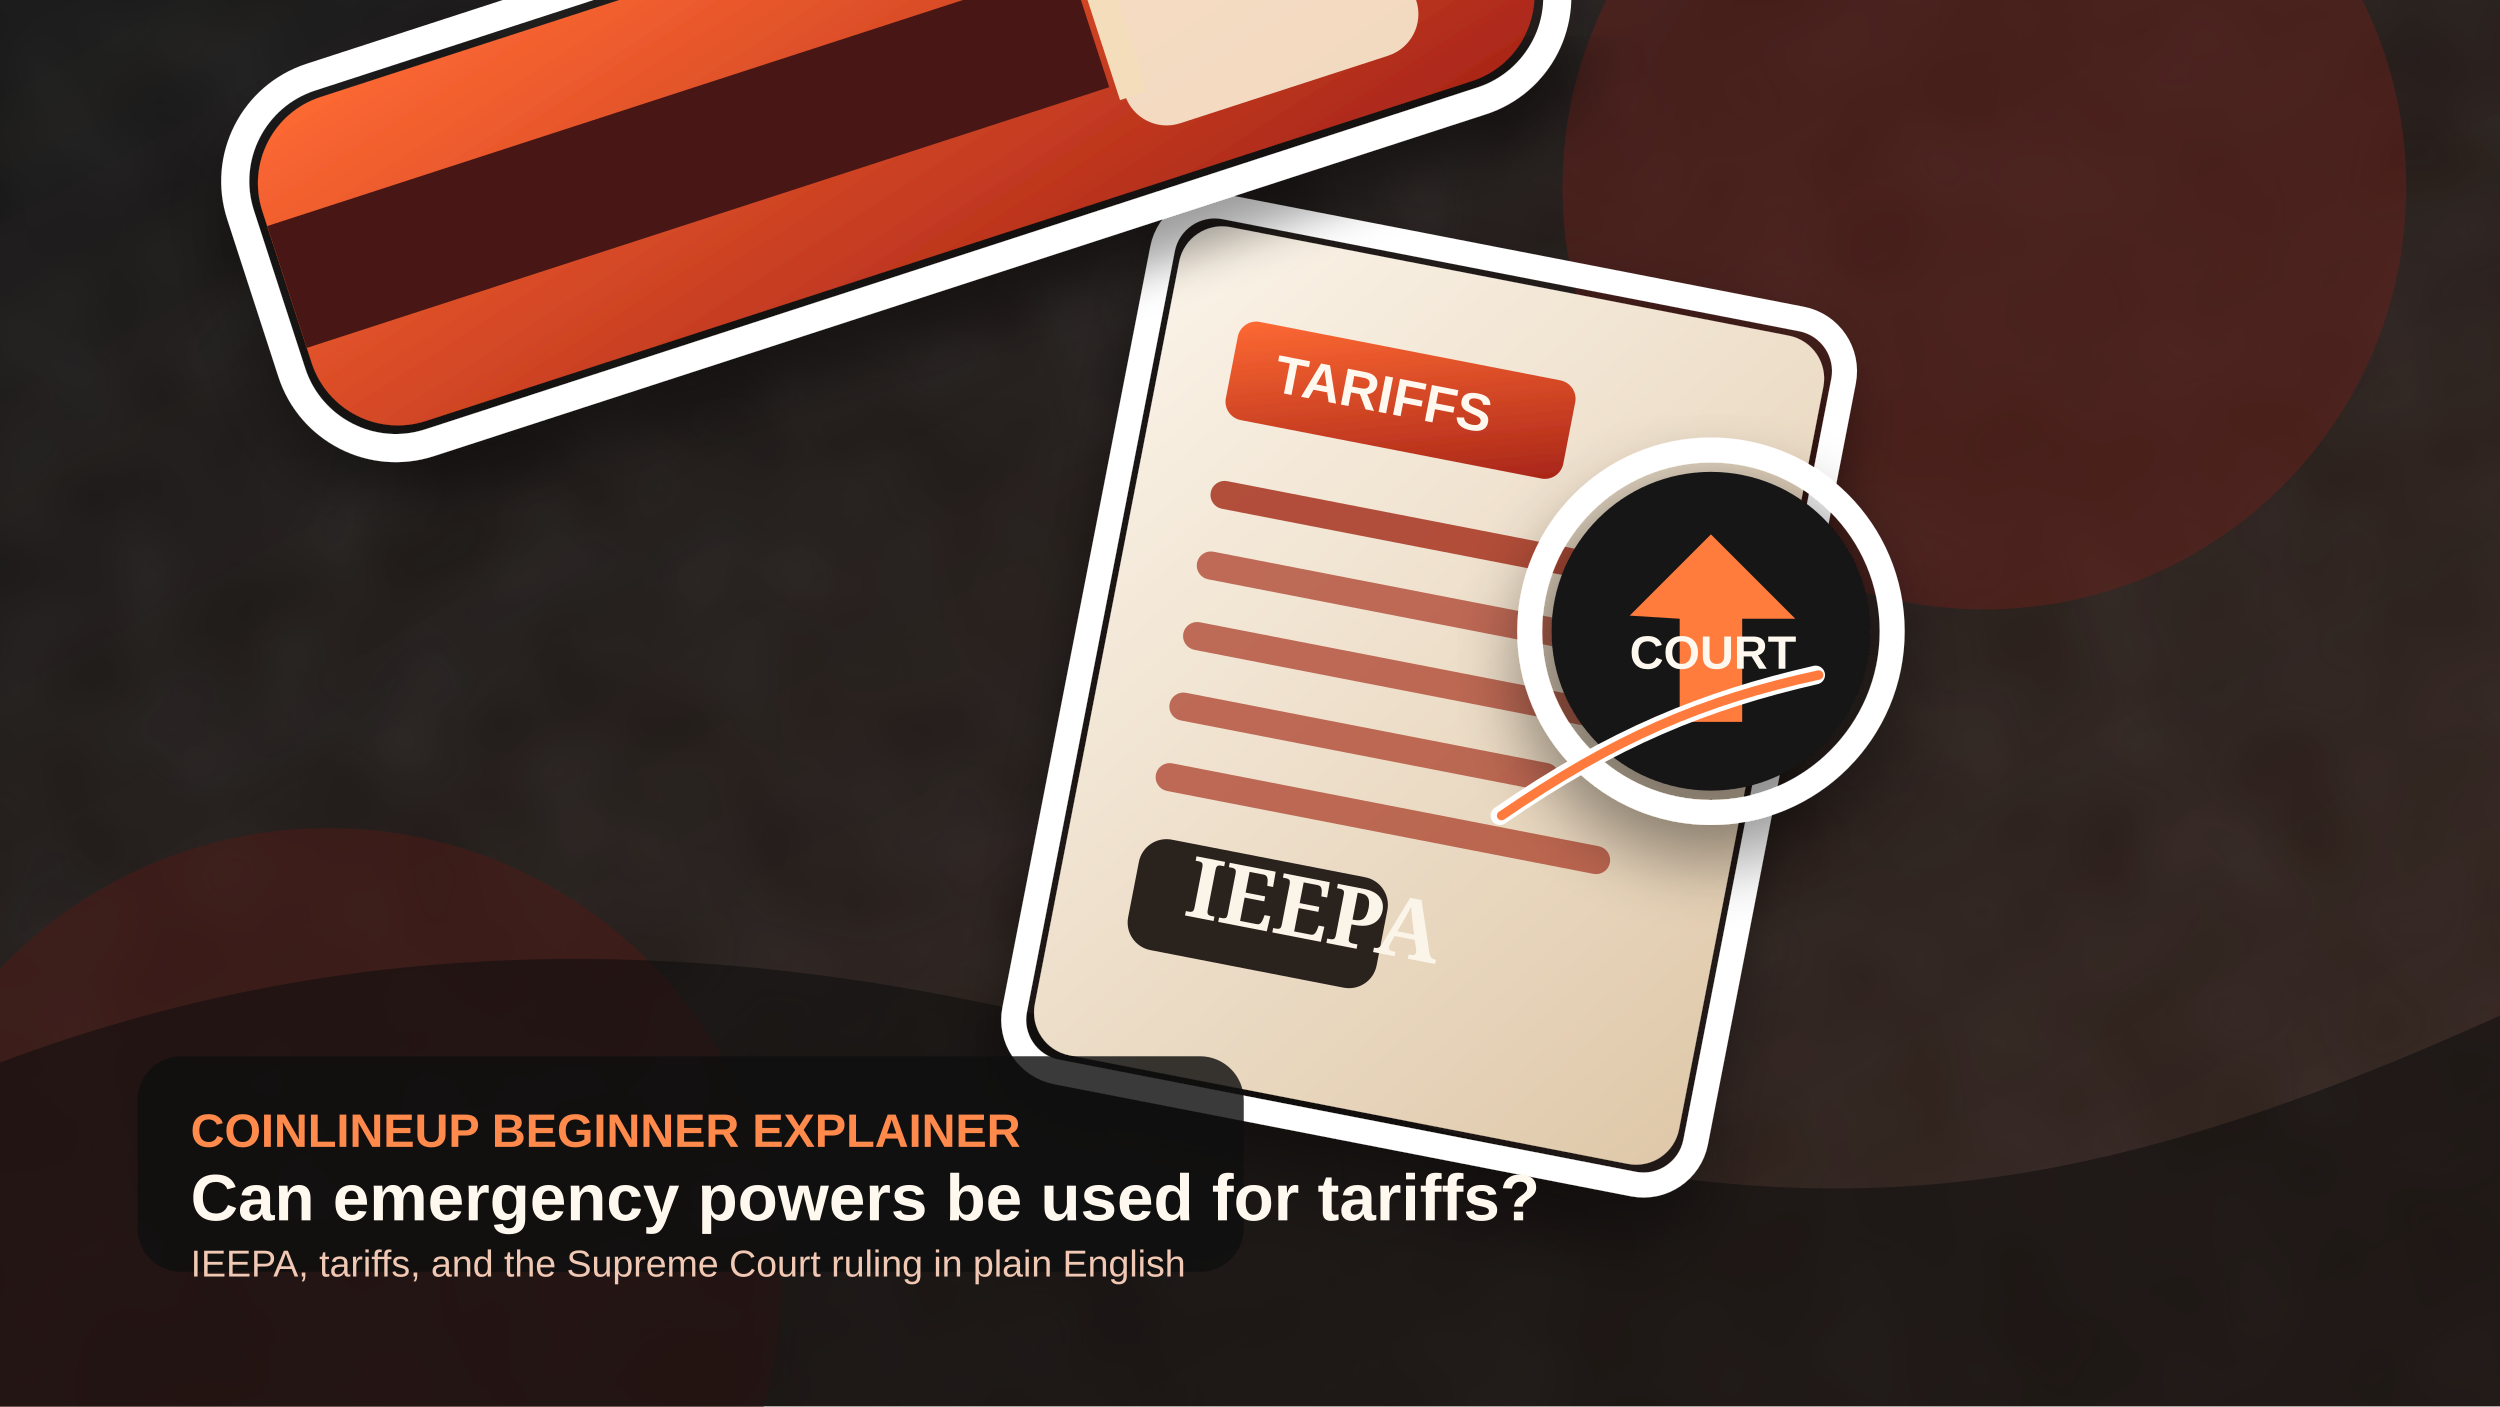
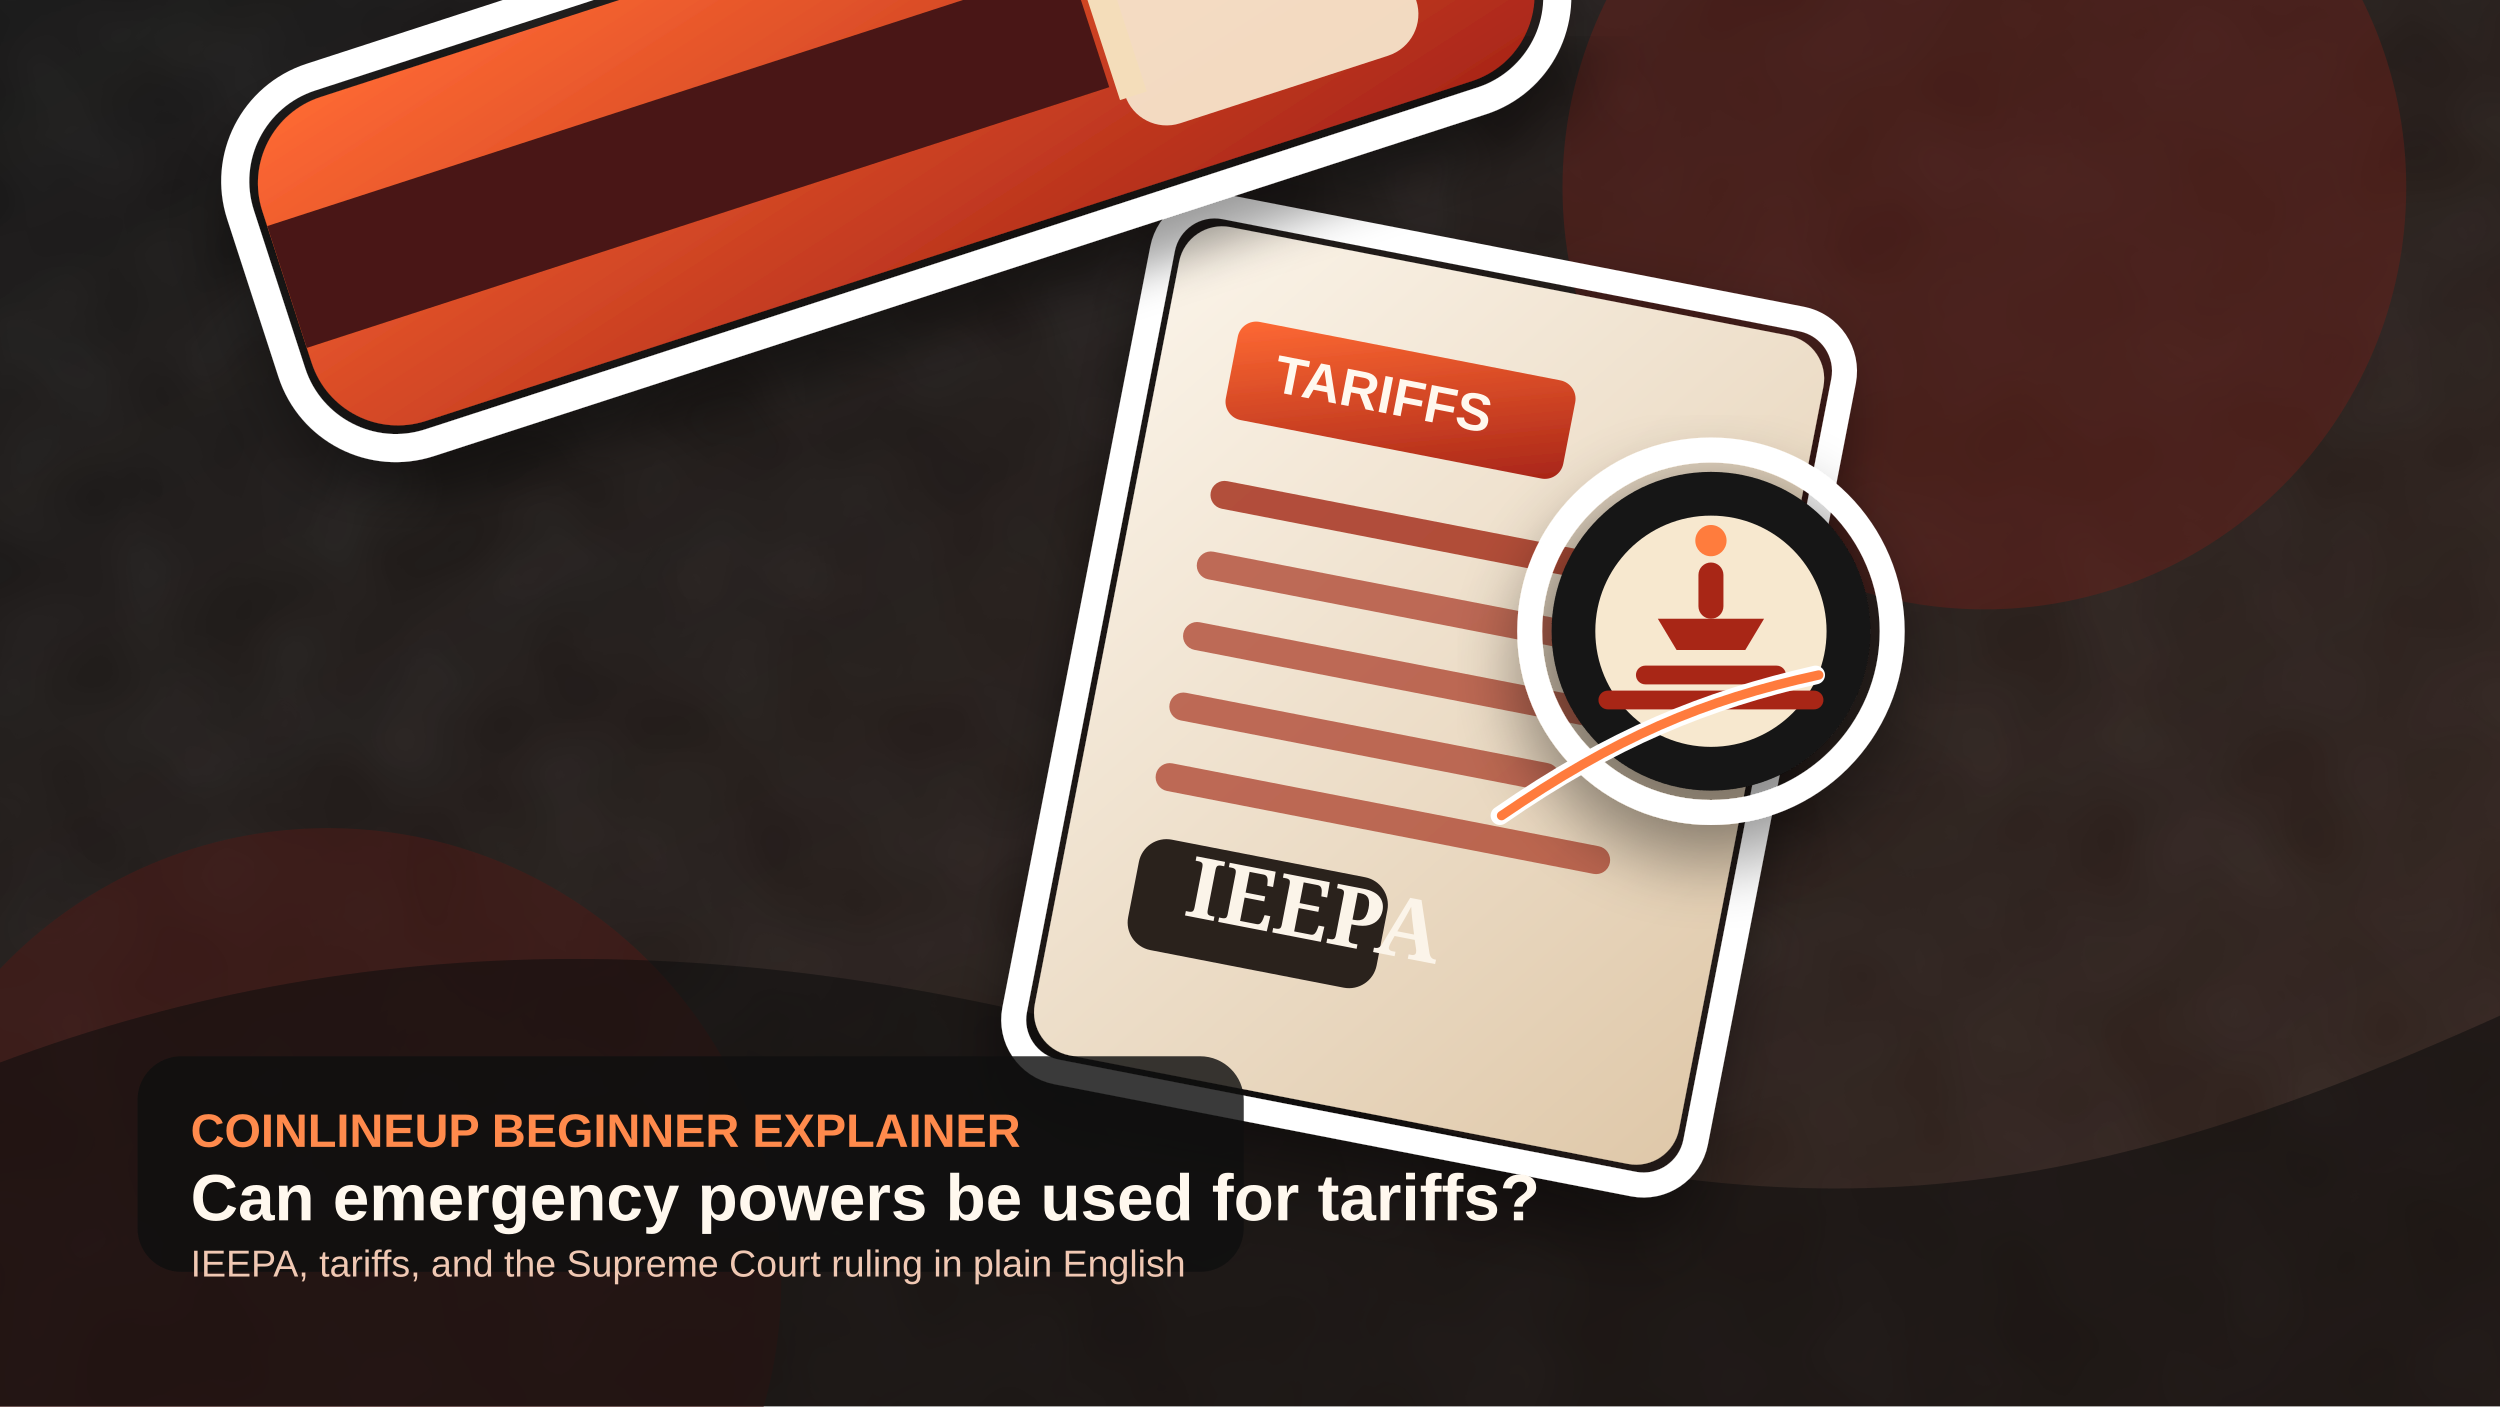
<svg xmlns="http://www.w3.org/2000/svg" width="1600" height="900" viewBox="0 0 1600 900">
  <defs>
    <linearGradient id="bg" x1="0" y1="0" x2="1" y2="1">
      <stop offset="0%" stop-color="#151515" />
      <stop offset="100%" stop-color="#34231d" />
    </linearGradient>
    <linearGradient id="red" x1="0" y1="0" x2="1" y2="1">
      <stop offset="0%" stop-color="#ff6a33" />
      <stop offset="100%" stop-color="#a82518" />
    </linearGradient>
    <linearGradient id="paper" x1="0" y1="0" x2="1" y2="1">
      <stop offset="0%" stop-color="#fbf4e9" />
      <stop offset="100%" stop-color="#dfc8a9" />
    </linearGradient>
    <filter id="noise">
      <feTurbulence type="fractalNoise" baseFrequency="0.012" numOctaves="2" seed="8" />
      <feColorMatrix type="saturate" values="0" />
      <feComponentTransfer>
        <feFuncA type="table" tableValues="0 0.16" />
      </feComponentTransfer>
    </filter>
    <filter id="shadow" x="-20%" y="-20%" width="160%" height="160%">
      <feDropShadow dx="0" dy="24" stdDeviation="20" flood-color="#000000" flood-opacity="0.45" />
    </filter>
  </defs>
  <rect width="1600" height="900" fill="url(#bg)" />
  <rect width="1600" height="900" filter="url(#noise)" opacity="0.55" />
  <circle cx="1270" cy="120" r="270" fill="#6f1f18" opacity="0.45" />
  <circle cx="210" cy="820" r="290" fill="#4d1a16" opacity="0.55" />
  <path d="M0 680 C240 590, 500 590, 810 690 S1290 790, 1600 650 L1600 900 L0 900 Z" fill="#0d0d0d" opacity="0.55" />
  <g transform="translate(760 140) rotate(11)" filter="url(#shadow)">
    <rect x="-12" y="-12" width="444" height="564" rx="34" fill="none" stroke="#ffffff" stroke-width="16" />
    <rect x="0" y="0" width="420" height="540" rx="28" fill="url(#paper)" />
    <rect x="46" y="56" width="220" height="64" rx="12" fill="url(#red)" />
    <text x="74" y="98" font-family="Arial, sans-serif" font-size="34" font-weight="800" fill="#fff8ee">TARIFFS</text>
    <rect x="48" y="160" width="320" height="18" rx="9" fill="#a93a25" opacity="0.88" />
    <rect x="48" y="206" width="280" height="18" rx="9" fill="#a93a25" opacity="0.72" />
    <rect x="48" y="252" width="306" height="18" rx="9" fill="#a93a25" opacity="0.72" />
    <rect x="48" y="298" width="254" height="18" rx="9" fill="#a93a25" opacity="0.72" />
    <rect x="48" y="344" width="296" height="18" rx="9" fill="#a93a25" opacity="0.72" />
    <rect x="48" y="392" width="162" height="72" rx="18" fill="#2a211d" />
    <text x="82" y="438" font-family="Georgia, serif" font-size="54" font-weight="700" fill="#fbf4e9">IEEPA</text>
  </g>
  <g transform="translate(150 80) rotate(-18)" filter="url(#shadow)">
    <rect x="-14" y="-14" width="848" height="246" rx="70" fill="none" stroke="#ffffff" stroke-width="18" />
    <rect x="0" y="0" width="820" height="218" rx="58" fill="url(#red)" />
    <rect x="548" y="34" width="196" height="152" rx="28" fill="#f7e8cf" opacity="0.92" />
    <rect x="0" y="68" width="540" height="82" fill="#4a1814" />
    <rect x="544" y="58" width="18" height="102" fill="#f4ddba" />
  </g>
  <g transform="translate(1095 404)" filter="url(#shadow)">
    <circle cx="0" cy="0" r="116" fill="none" stroke="#ffffff" stroke-width="16" />
    <circle cx="0" cy="0" r="102" fill="#171717" />
-     <path d="M-52 -10 L0 -62 L54 -8 L20 -8 L20 58 L-20 58 L-20 -8 Z" fill="#ff7b3d" />
-     <text x="-52" y="24" font-family="Arial, sans-serif" font-size="30" font-weight="800" fill="#fff8ee">COURT</text>
+     <circle cx="0" cy="0" r="74" fill="#f7e8cf" />
+     <path d="M-34 -8 L34 -8 L22 12 L-22 12 Z" fill="#a82518" />
+     <rect x="-8" y="-44" width="16" height="36" rx="8" fill="#a82518" />
+     <rect x="-48" y="22" width="96" height="12" rx="6" fill="#a82518" />
+     <rect x="-72" y="38" width="144" height="12" rx="6" fill="#a82518" />
+     <circle cx="0" cy="-58" r="10" fill="#ff7b3d" />
  </g>
  <path d="M960 522 C1032 472, 1092 448, 1162 432" fill="none" stroke="#ffffff" stroke-width="12" stroke-linecap="round" />
  <path d="M961 522 C1034 472, 1090 448, 1164 432" fill="none" stroke="#ff7b3d" stroke-width="6" stroke-linecap="round" />
  <rect x="88" y="676" width="708" height="138" rx="28" fill="#0f0f0f" opacity="0.82" />
  <text x="122" y="734" font-family="Arial, sans-serif" font-size="30" font-weight="700" fill="#ff8a4c">COINLINEUP BEGINNER EXPLAINER</text>
  <text x="122" y="781" font-family="Arial, sans-serif" font-size="42" font-weight="800" fill="#fff8ee">Can emergency powers be used for tariffs?</text>
  <text x="122" y="817" font-family="Arial, sans-serif" font-size="24" fill="#f0c8b3">IEEPA, tariffs, and the Supreme Court ruling in plain English</text>
</svg>
